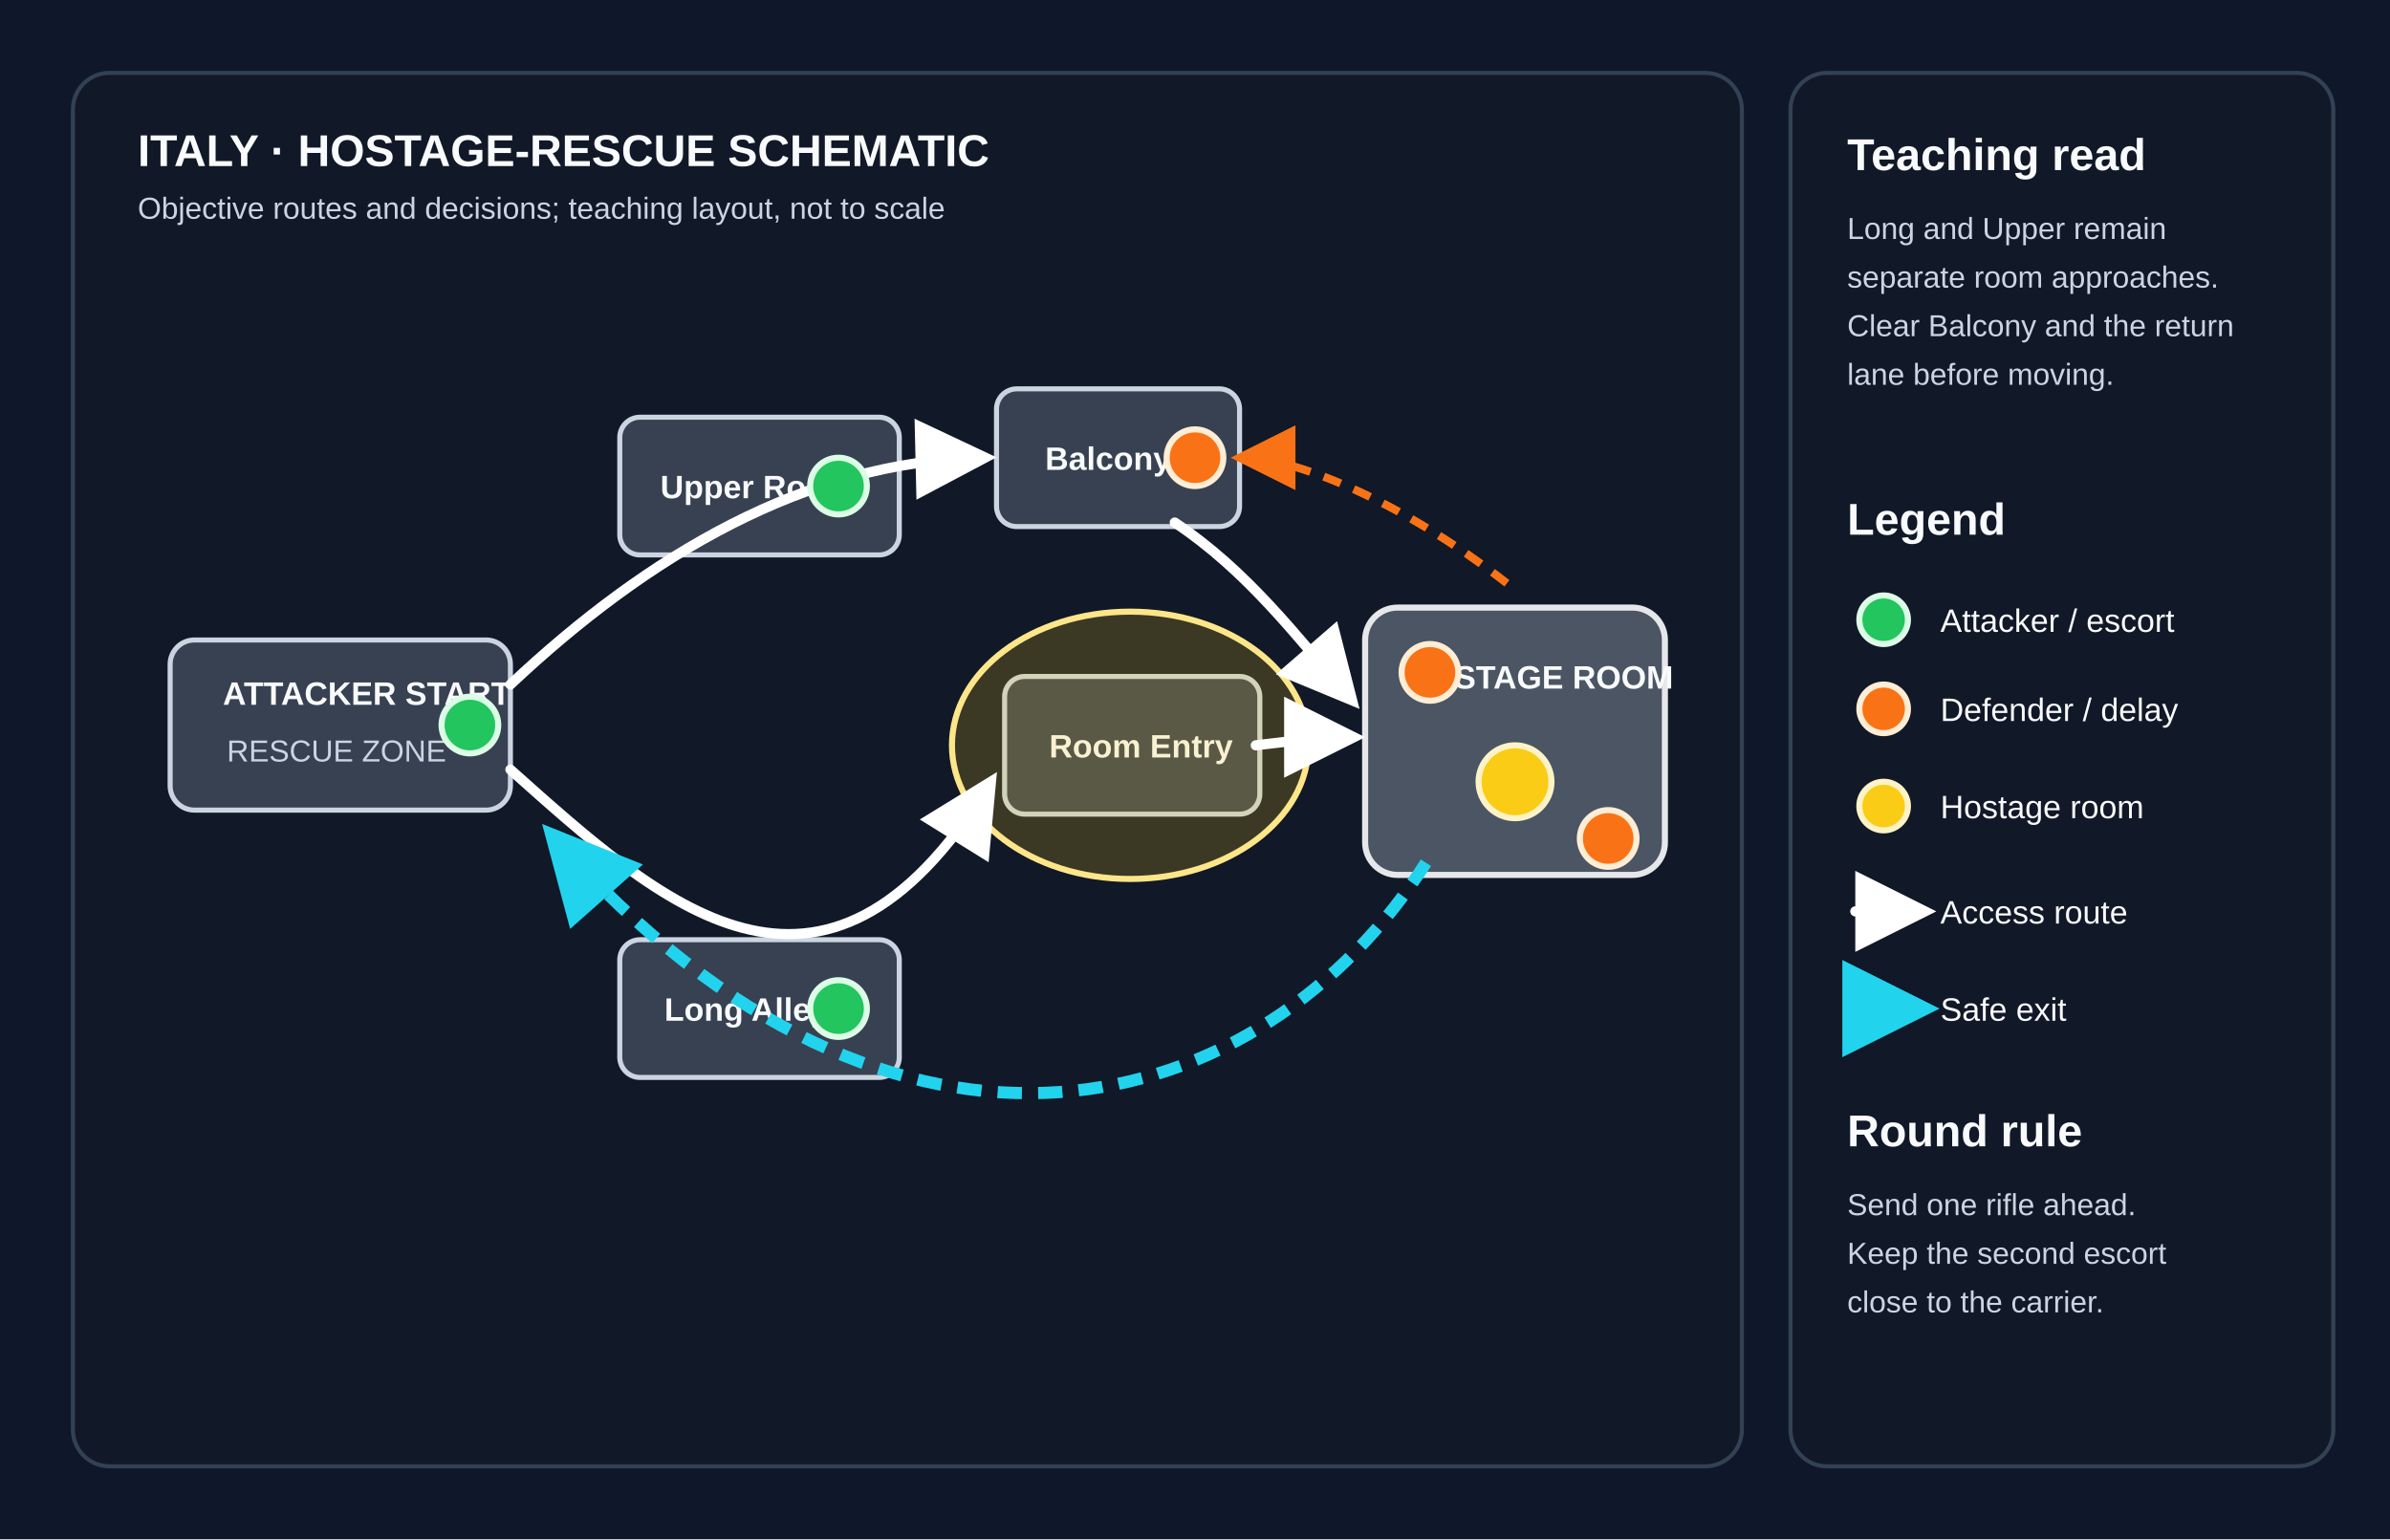
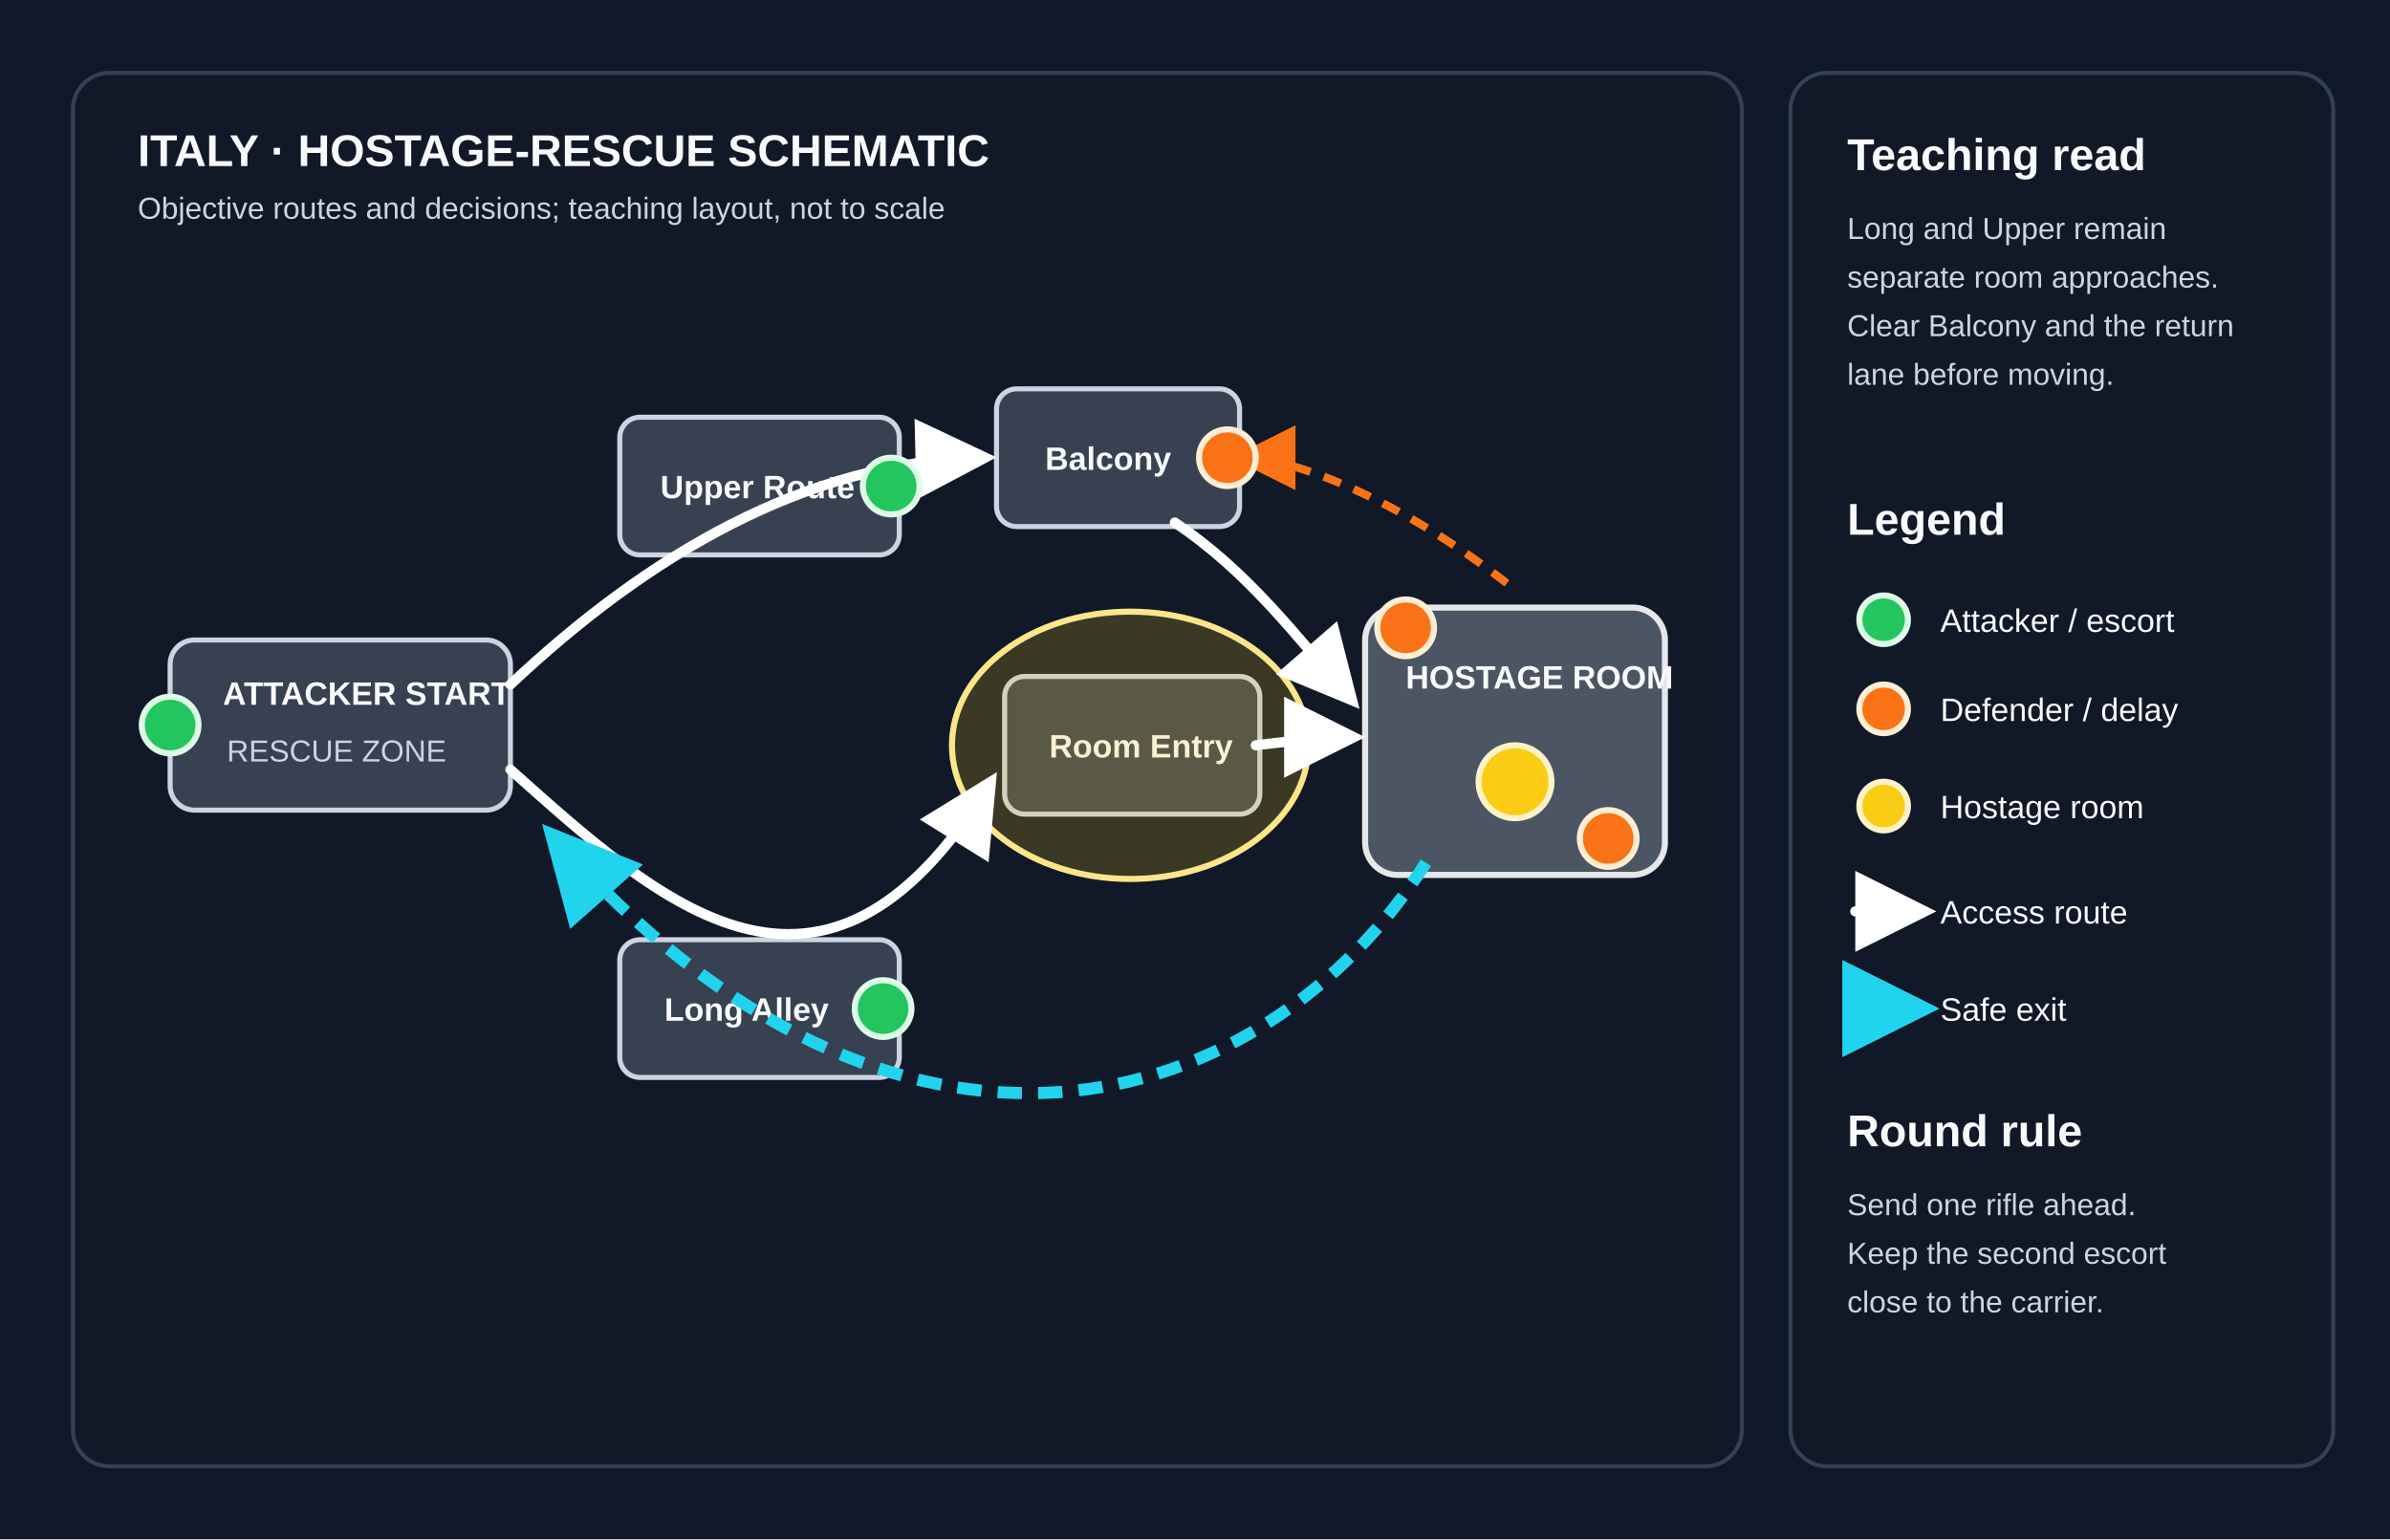
<svg xmlns="http://www.w3.org/2000/svg" viewBox="0 0 1180 760" role="img" aria-labelledby="title desc">
  <defs>
    <style>.bg{fill:#0f172a}.panel{fill:#111827;stroke:#334155;stroke-width:2}.route{fill:#374151;stroke:#cbd5e1;stroke-width:2.5}.room{fill:#4b5563;stroke:#e5e7eb;stroke-width:3}.label{fill:#f8fafc;font:700 16px Arial,sans-serif}.small{fill:#cbd5e1;font:15px Arial,sans-serif}.head{fill:#f8fafc;font:700 22px Arial,sans-serif}.attacker{fill:#22c55e;stroke:#dcfce7;stroke-width:3}.defender{fill:#f97316;stroke:#ffedd5;stroke-width:3}.hostage{fill:#facc15;stroke:#fef3c7;stroke-width:3}.zone{fill:#facc15;fill-opacity:.18;stroke:#fde68a;stroke-width:3}.access{fill:none;stroke:#fff;stroke-width:5;stroke-linecap:round;marker-end:url(#a)}.rescue{fill:none;stroke:#22d3ee;stroke-width:6;stroke-dasharray:12 8;marker-end:url(#r)}.delay{fill:none;stroke:#f97316;stroke-width:4;stroke-dasharray:9 7;marker-end:url(#d)}.legend{fill:#f8fafc;font:16px Arial,sans-serif}</style>
    <marker id="a" viewBox="0 0 10 10" refX="8" refY="5" markerWidth="8" markerHeight="8" orient="auto">
      <path d="M0 0 10 5 0 10z" fill="#fff" />
    </marker>
    <marker id="r" viewBox="0 0 10 10" refX="8" refY="5" markerWidth="8" markerHeight="8" orient="auto">
      <path d="M0 0 10 5 0 10z" fill="#22d3ee" />
    </marker>
    <marker id="d" viewBox="0 0 10 10" refX="8" refY="5" markerWidth="8" markerHeight="8" orient="auto">
      <path d="M0 0 10 5 0 10z" fill="#f97316" />
    </marker>
  </defs>
  <rect class="bg" width="1180" height="760" />
  <rect class="panel" x="36" y="36" width="824" height="688" rx="18" />
  <rect class="panel" x="884" y="36" width="268" height="688" rx="18" />
  <text class="head" x="68" y="82">ITALY · HOSTAGE-RESCUE SCHEMATIC</text>
  <text class="small" x="68" y="108">Objective routes and decisions; teaching layout, not to scale</text>
  <rect class="route" x="84" y="316" width="168" height="84" rx="12" />
  <text class="label" x="110" y="348">ATTACKER START</text>
  <text class="small" x="112" y="376">RESCUE ZONE</text>
  <rect class="route" x="306" y="464" width="138" height="68" rx="10" />
  <text class="label" x="328" y="504">Long Alley</text>
  <rect class="route" x="306" y="206" width="138" height="68" rx="10" />
  <text class="label" x="326" y="246">Upper Route</text>
  <rect class="route" x="492" y="192" width="120" height="68" rx="10" />
  <text class="label" x="516" y="232">Balcony</text>
  <rect class="route" x="496" y="334" width="126" height="68" rx="10" />
  <text class="label" x="518" y="374">Room Entry</text>
  <rect class="room" x="674" y="300" width="148" height="132" rx="16" />
  <text class="label" x="694" y="340">HOSTAGE ROOM</text>
  <circle class="hostage" cx="748" cy="386" r="18" />
  <ellipse class="zone" cx="558" cy="368" rx="88" ry="66" />
  <path class="access" data-edge="long-alley-to-room" d="M252 380 C326 446 406 520 488 388" />
  <path class="access" data-edge="upper-route-to-balcony" d="M252 338 C320 274 398 228 484 226" />
  <path class="access" data-edge="balcony-to-room" d="M580 258 C616 282 640 314 666 344" />
  <path class="access" data-edge="entry-to-hostage-room" d="M620 368 C638 366 650 364 666 364" />
  <path class="rescue" data-edge="hostage-room-return-lane" d="M704 426 C624 552 444 606 274 414" />
  <path class="delay" data-edge="defender-balcony-delay" d="M744 288 C690 246 638 226 614 226" />
-   <circle class="attacker" cx="232" cy="358" r="14" />
-   <circle class="attacker" cx="414" cy="498" r="14" />
-   <circle class="attacker" cx="414" cy="240" r="14" />
-   <circle class="defender" cx="706" cy="332" r="14" />
+   <circle class="attacker" cx="84" cy="358" r="14" />
+   <circle class="attacker" cx="436" cy="498" r="14" />
+   <circle class="attacker" cx="440" cy="240" r="14" />
+   <circle class="defender" cx="694" cy="310" r="14" />
  <circle class="defender" cx="794" cy="414" r="14" />
-   <circle class="defender" cx="590" cy="226" r="14" />
+   <circle class="defender" cx="606" cy="226" r="14" />
  <text class="head" x="912" y="84">Teaching read</text>
  <text class="small" x="912" y="118">Long and Upper remain</text>
  <text class="small" x="912" y="142">separate room approaches.</text>
  <text class="small" x="912" y="166">Clear Balcony and the return</text>
  <text class="small" x="912" y="190">lane before moving.</text>
  <text class="head" x="912" y="264">Legend</text>
  <circle class="attacker" cx="930" cy="306" r="12" />
  <text class="legend" x="958" y="312">Attacker / escort</text>
  <circle class="defender" cx="930" cy="350" r="12" />
  <text class="legend" x="958" y="356">Defender / delay</text>
  <circle class="hostage" cx="930" cy="398" r="12" />
  <text class="legend" x="958" y="404">Hostage room</text>
  <line class="access" x1="916" y1="450" x2="948" y2="450" />
  <text class="legend" x="958" y="456">Access route</text>
  <line class="rescue" x1="916" y1="498" x2="948" y2="498" />
  <text class="legend" x="958" y="504">Safe exit</text>
  <text class="head" x="912" y="566">Round rule</text>
  <text class="small" x="912" y="600">Send one rifle ahead.</text>
  <text class="small" x="912" y="624">Keep the second escort</text>
  <text class="small" x="912" y="648">close to the carrier.</text>
</svg>
